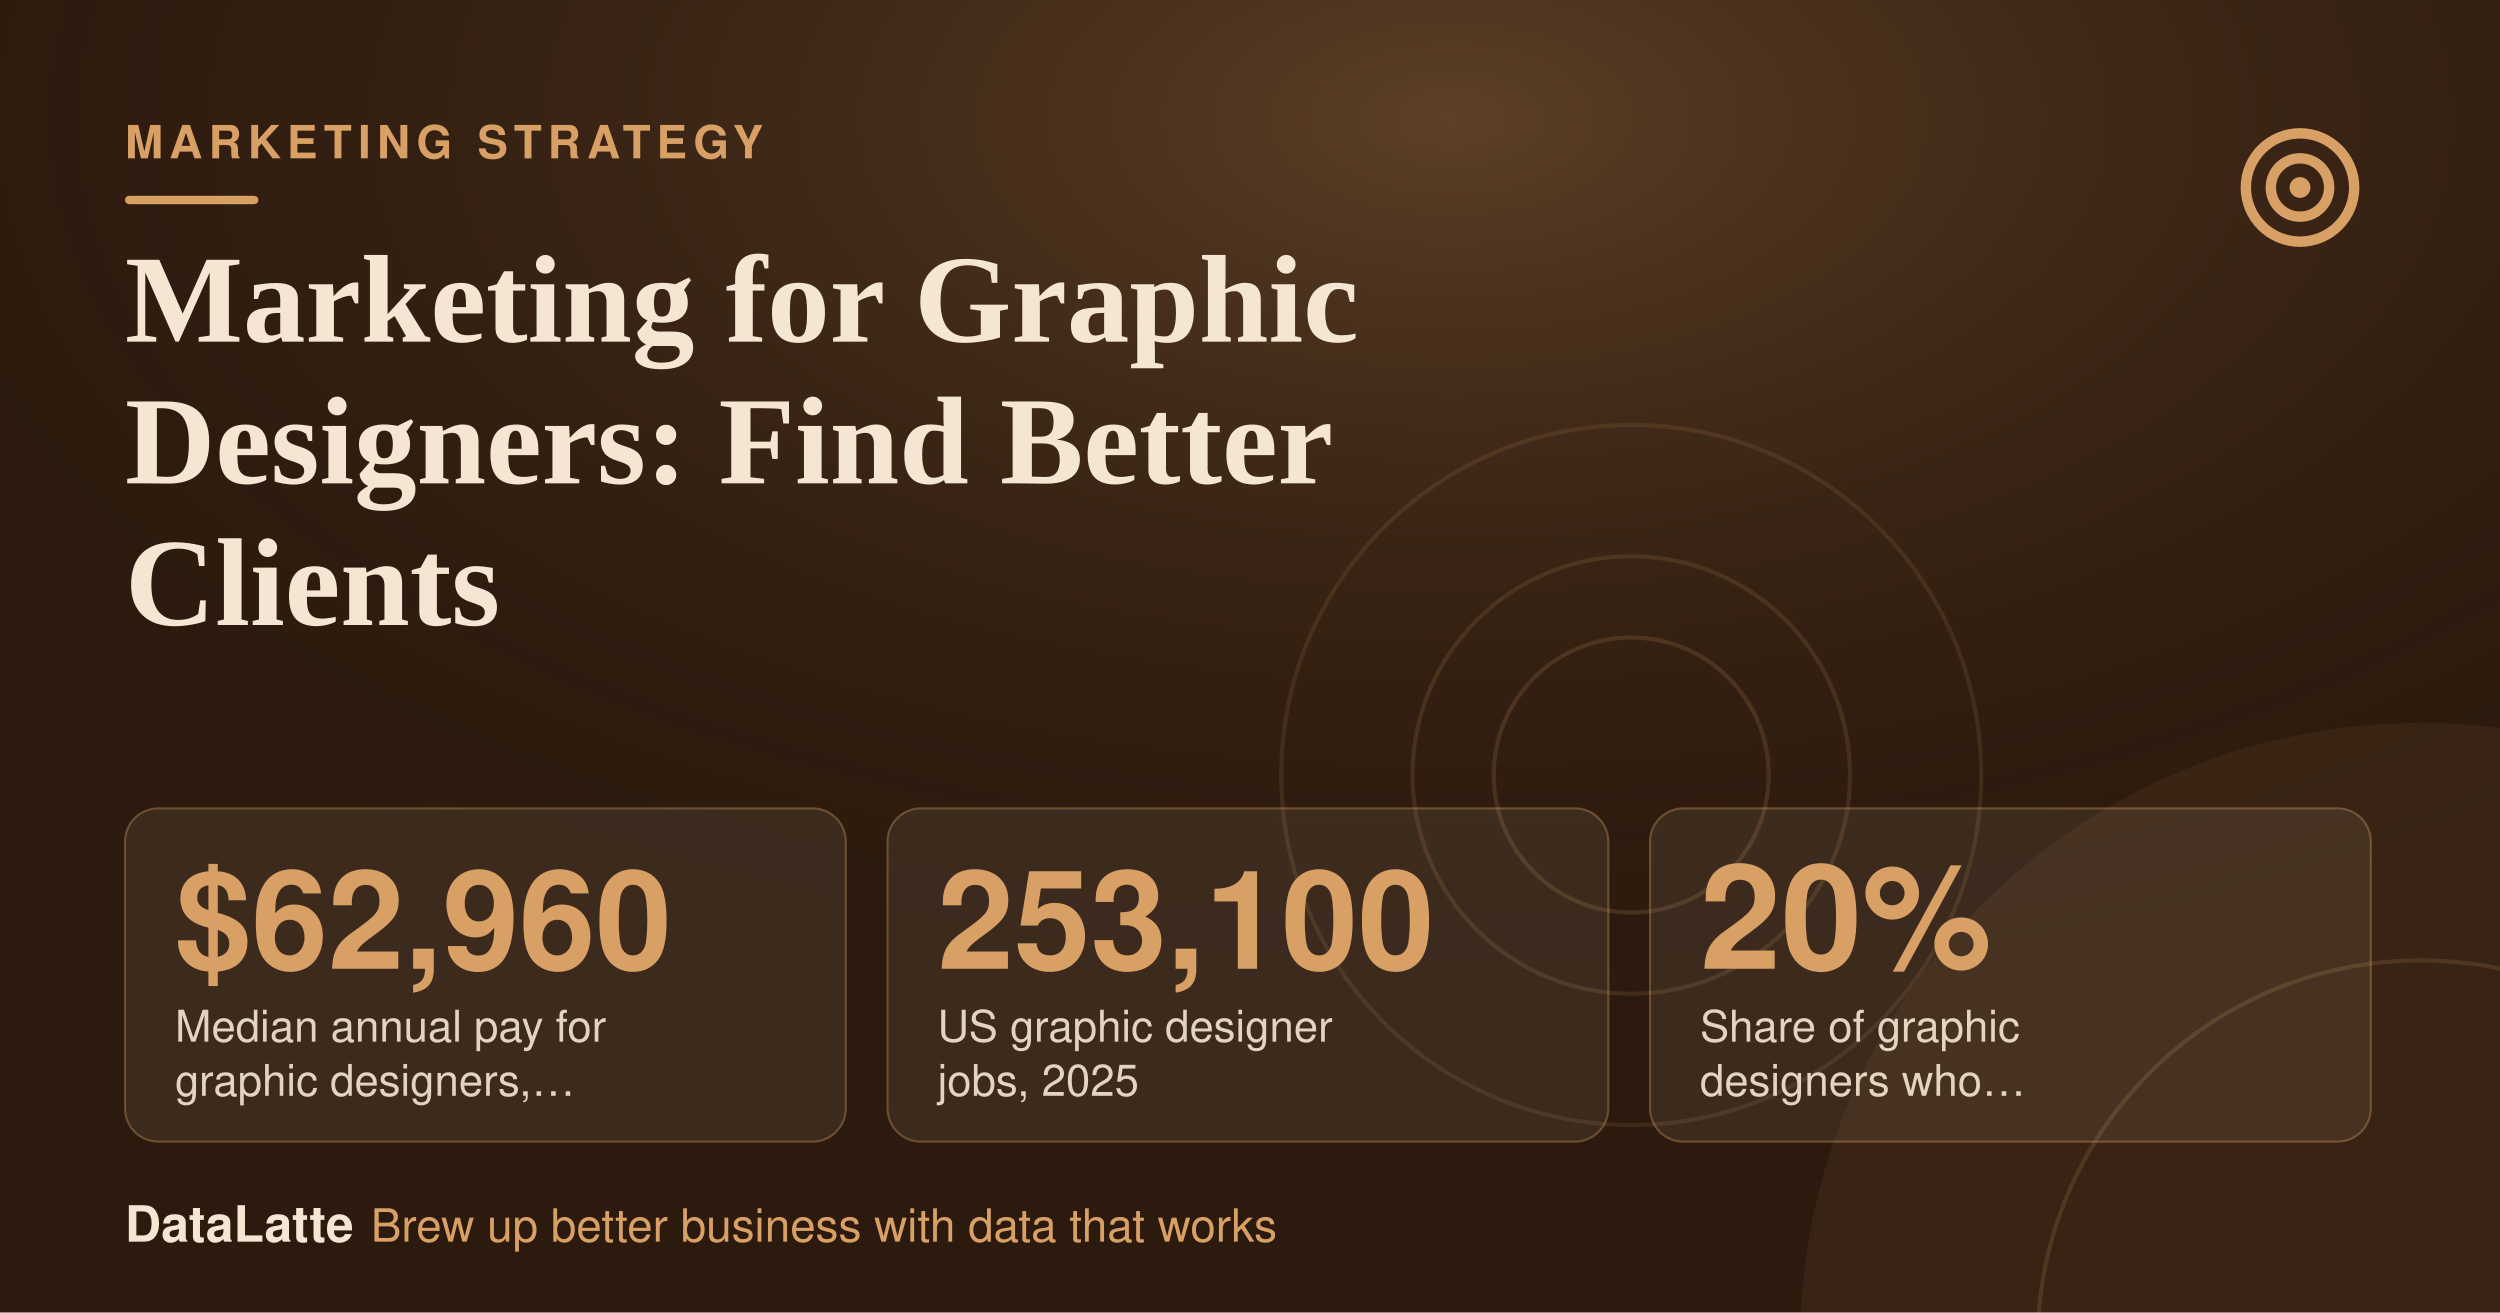
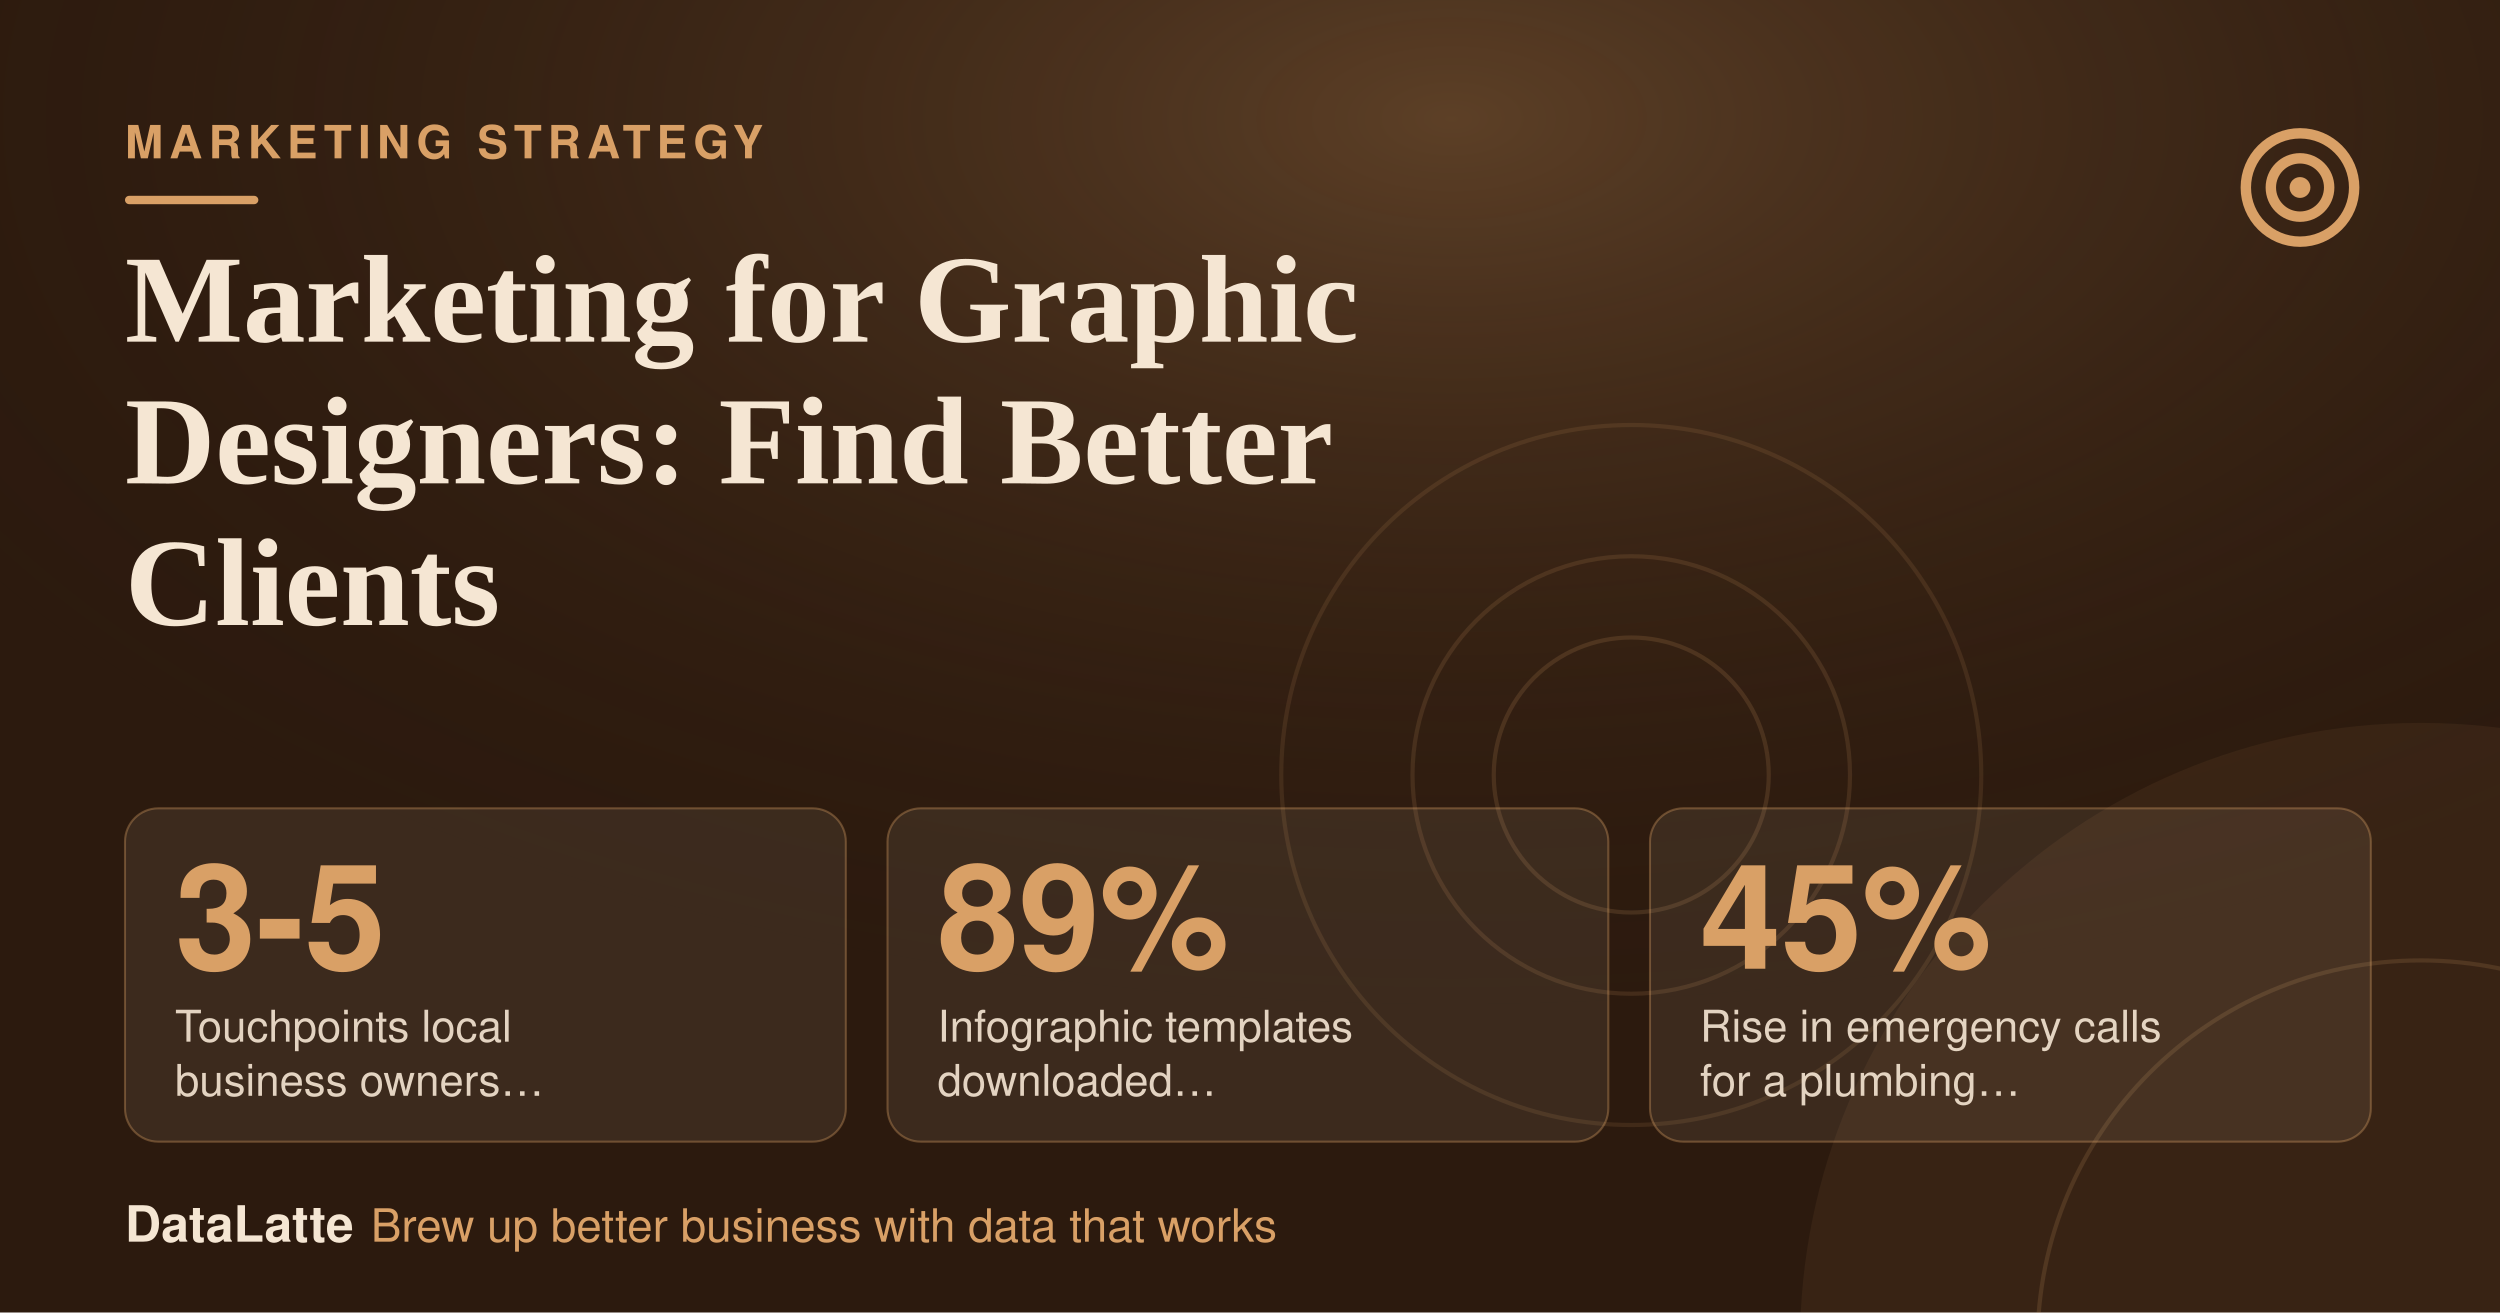
<svg xmlns="http://www.w3.org/2000/svg" width="1200" height="630" viewBox="0 0 1200 630" role="img" aria-label="Marketing for Graphic Designers: Find Better Clients">
  <defs>
    <radialGradient id="g" cx="58%" cy="9%" r="70%">
      <stop offset="0" stop-color="#d9a066" stop-opacity="0.28" />
      <stop offset="1" stop-color="#2c1a0e" stop-opacity="0" />
    </radialGradient>
  </defs>
  <rect width="1200" height="630" fill="#2c1a0e" />
  <rect width="1200" height="630" fill="url(#g)" />
  <circle cx="783" cy="372" r="66" fill="none" stroke="#d9a066" stroke-opacity="0.16" stroke-width="2" />
  <circle cx="783" cy="372" r="105" fill="none" stroke="#d9a066" stroke-opacity="0.14" stroke-width="2" />
  <circle cx="783" cy="372" r="168" fill="none" stroke="#d9a066" stroke-opacity="0.12" stroke-width="2" />
  <circle cx="1162" cy="645" r="298" fill="#d9a066" fill-opacity="0.07" />
  <circle cx="1162" cy="645" r="184" fill="none" stroke="#d9a066" stroke-opacity="0.16" stroke-width="2" />
  <g transform="translate(1076 62) scale(1.0)">
    <circle cx="28" cy="28" r="26" fill="none" stroke="#d9a066" stroke-width="5" />
    <circle cx="28" cy="28" r="14" fill="none" stroke="#d9a066" stroke-width="5" />
    <circle cx="28" cy="28" r="5" fill="#d9a066" />
  </g>
  <text x="60" y="76" font-family="Helvetica, Arial, sans-serif" font-size="22" font-weight="700" fill="#d9a066" letter-spacing="3">MARKETING STRATEGY</text>
  <rect x="60" y="94" width="64" height="4" rx="2" fill="#d9a066" />
  <text x="60" y="164" font-family="Georgia, 'Times New Roman', serif" font-size="60" font-weight="700" fill="#f5e6d3">Marketing for Graphic</text>
  <text x="60" y="232" font-family="Georgia, 'Times New Roman', serif" font-size="60" font-weight="700" fill="#f5e6d3">Designers: Find Better</text>
  <text x="60" y="300" font-family="Georgia, 'Times New Roman', serif" font-size="60" font-weight="700" fill="#f5e6d3">Clients</text>
  <rect x="60" y="388" width="346" height="160" rx="16" fill="#f5e6d3" fill-opacity="0.08" stroke="#d9a066" stroke-opacity="0.35" />
-   <text x="84" y="465" font-family="Helvetica, Arial, sans-serif" font-size="66" font-weight="800" fill="#d9a066">$62,960</text>
-   <text x="84" y="500" font-family="Helvetica, Arial, sans-serif" font-size="21" fill="#f5e6d3" fill-opacity="0.9">Median annual pay for</text>
-   <text x="84" y="526" font-family="Helvetica, Arial, sans-serif" font-size="21" fill="#f5e6d3" fill-opacity="0.9">graphic designers,…</text>
+   <text x="84" y="465" font-family="Helvetica, Arial, sans-serif" font-size="70" font-weight="800" fill="#d9a066">3-5</text>
+   <text x="84" y="500" font-family="Helvetica, Arial, sans-serif" font-size="21" fill="#f5e6d3" fill-opacity="0.9">Touchpoints local</text>
+   <text x="84" y="526" font-family="Helvetica, Arial, sans-serif" font-size="21" fill="#f5e6d3" fill-opacity="0.9">business owners…</text>
  <rect x="426" y="388" width="346" height="160" rx="16" fill="#f5e6d3" fill-opacity="0.08" stroke="#d9a066" stroke-opacity="0.35" />
-   <text x="450" y="465" font-family="Helvetica, Arial, sans-serif" font-size="66" font-weight="800" fill="#d9a066">253,100</text>
-   <text x="450" y="500" font-family="Helvetica, Arial, sans-serif" font-size="21" fill="#f5e6d3" fill-opacity="0.9">US graphic designer</text>
-   <text x="450" y="526" font-family="Helvetica, Arial, sans-serif" font-size="21" fill="#f5e6d3" fill-opacity="0.9">jobs, 2025</text>
+   <text x="450" y="465" font-family="Helvetica, Arial, sans-serif" font-size="70" font-weight="800" fill="#d9a066">89%</text>
+   <text x="450" y="500" font-family="Helvetica, Arial, sans-serif" font-size="21" fill="#f5e6d3" fill-opacity="0.9">Infographic templates</text>
+   <text x="450" y="526" font-family="Helvetica, Arial, sans-serif" font-size="21" fill="#f5e6d3" fill-opacity="0.9">downloaded…</text>
  <rect x="792" y="388" width="346" height="160" rx="16" fill="#f5e6d3" fill-opacity="0.08" stroke="#d9a066" stroke-opacity="0.35" />
-   <text x="816" y="465" font-family="Helvetica, Arial, sans-serif" font-size="70" font-weight="800" fill="#d9a066">20%</text>
-   <text x="816" y="500" font-family="Helvetica, Arial, sans-serif" font-size="21" fill="#f5e6d3" fill-opacity="0.9">Share of graphic</text>
-   <text x="816" y="526" font-family="Helvetica, Arial, sans-serif" font-size="21" fill="#f5e6d3" fill-opacity="0.9">designers who…</text>
+   <text x="816" y="465" font-family="Helvetica, Arial, sans-serif" font-size="70" font-weight="800" fill="#d9a066">45%</text>
+   <text x="816" y="500" font-family="Helvetica, Arial, sans-serif" font-size="21" fill="#f5e6d3" fill-opacity="0.9">Rise in emergency calls</text>
+   <text x="816" y="526" font-family="Helvetica, Arial, sans-serif" font-size="21" fill="#f5e6d3" fill-opacity="0.9">for a plumbing…</text>
  <text x="60" y="596" font-family="Helvetica, Arial, sans-serif" font-size="24" font-weight="700" fill="#f5e6d3">DataLatte</text>
  <text x="178" y="596" font-family="Helvetica, Arial, sans-serif" font-size="22" fill="#d9a066">Brew up better business with data that works</text>
</svg>
